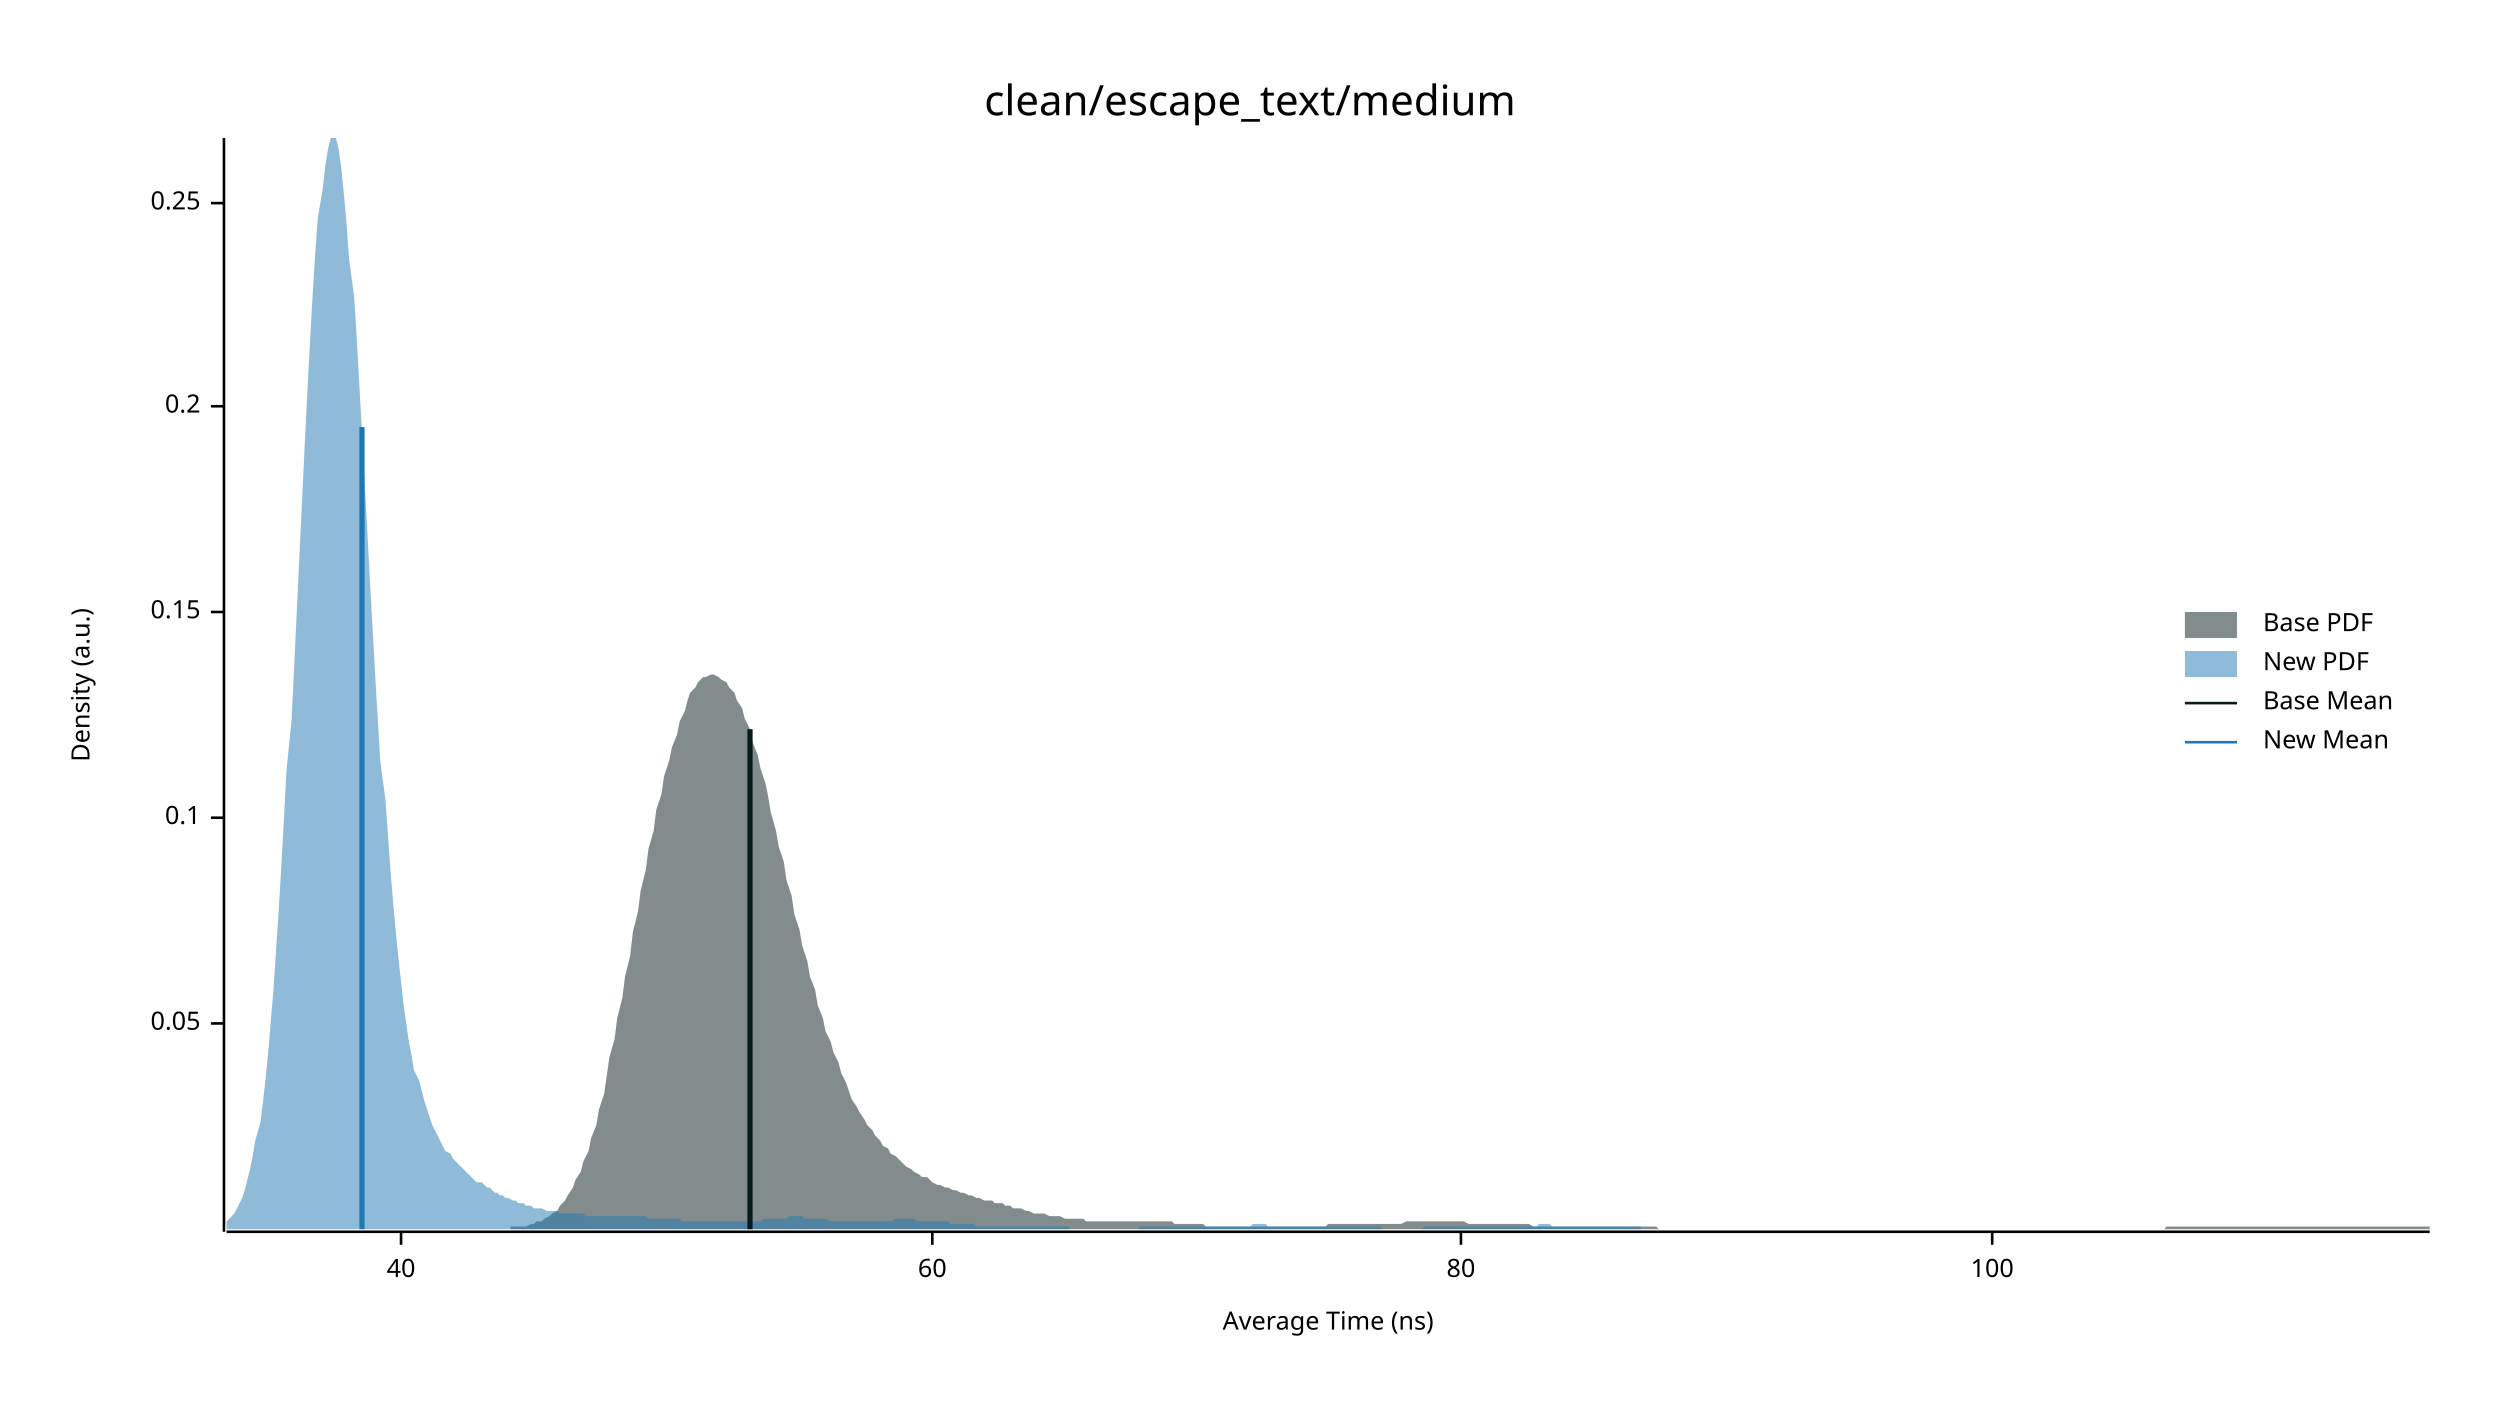
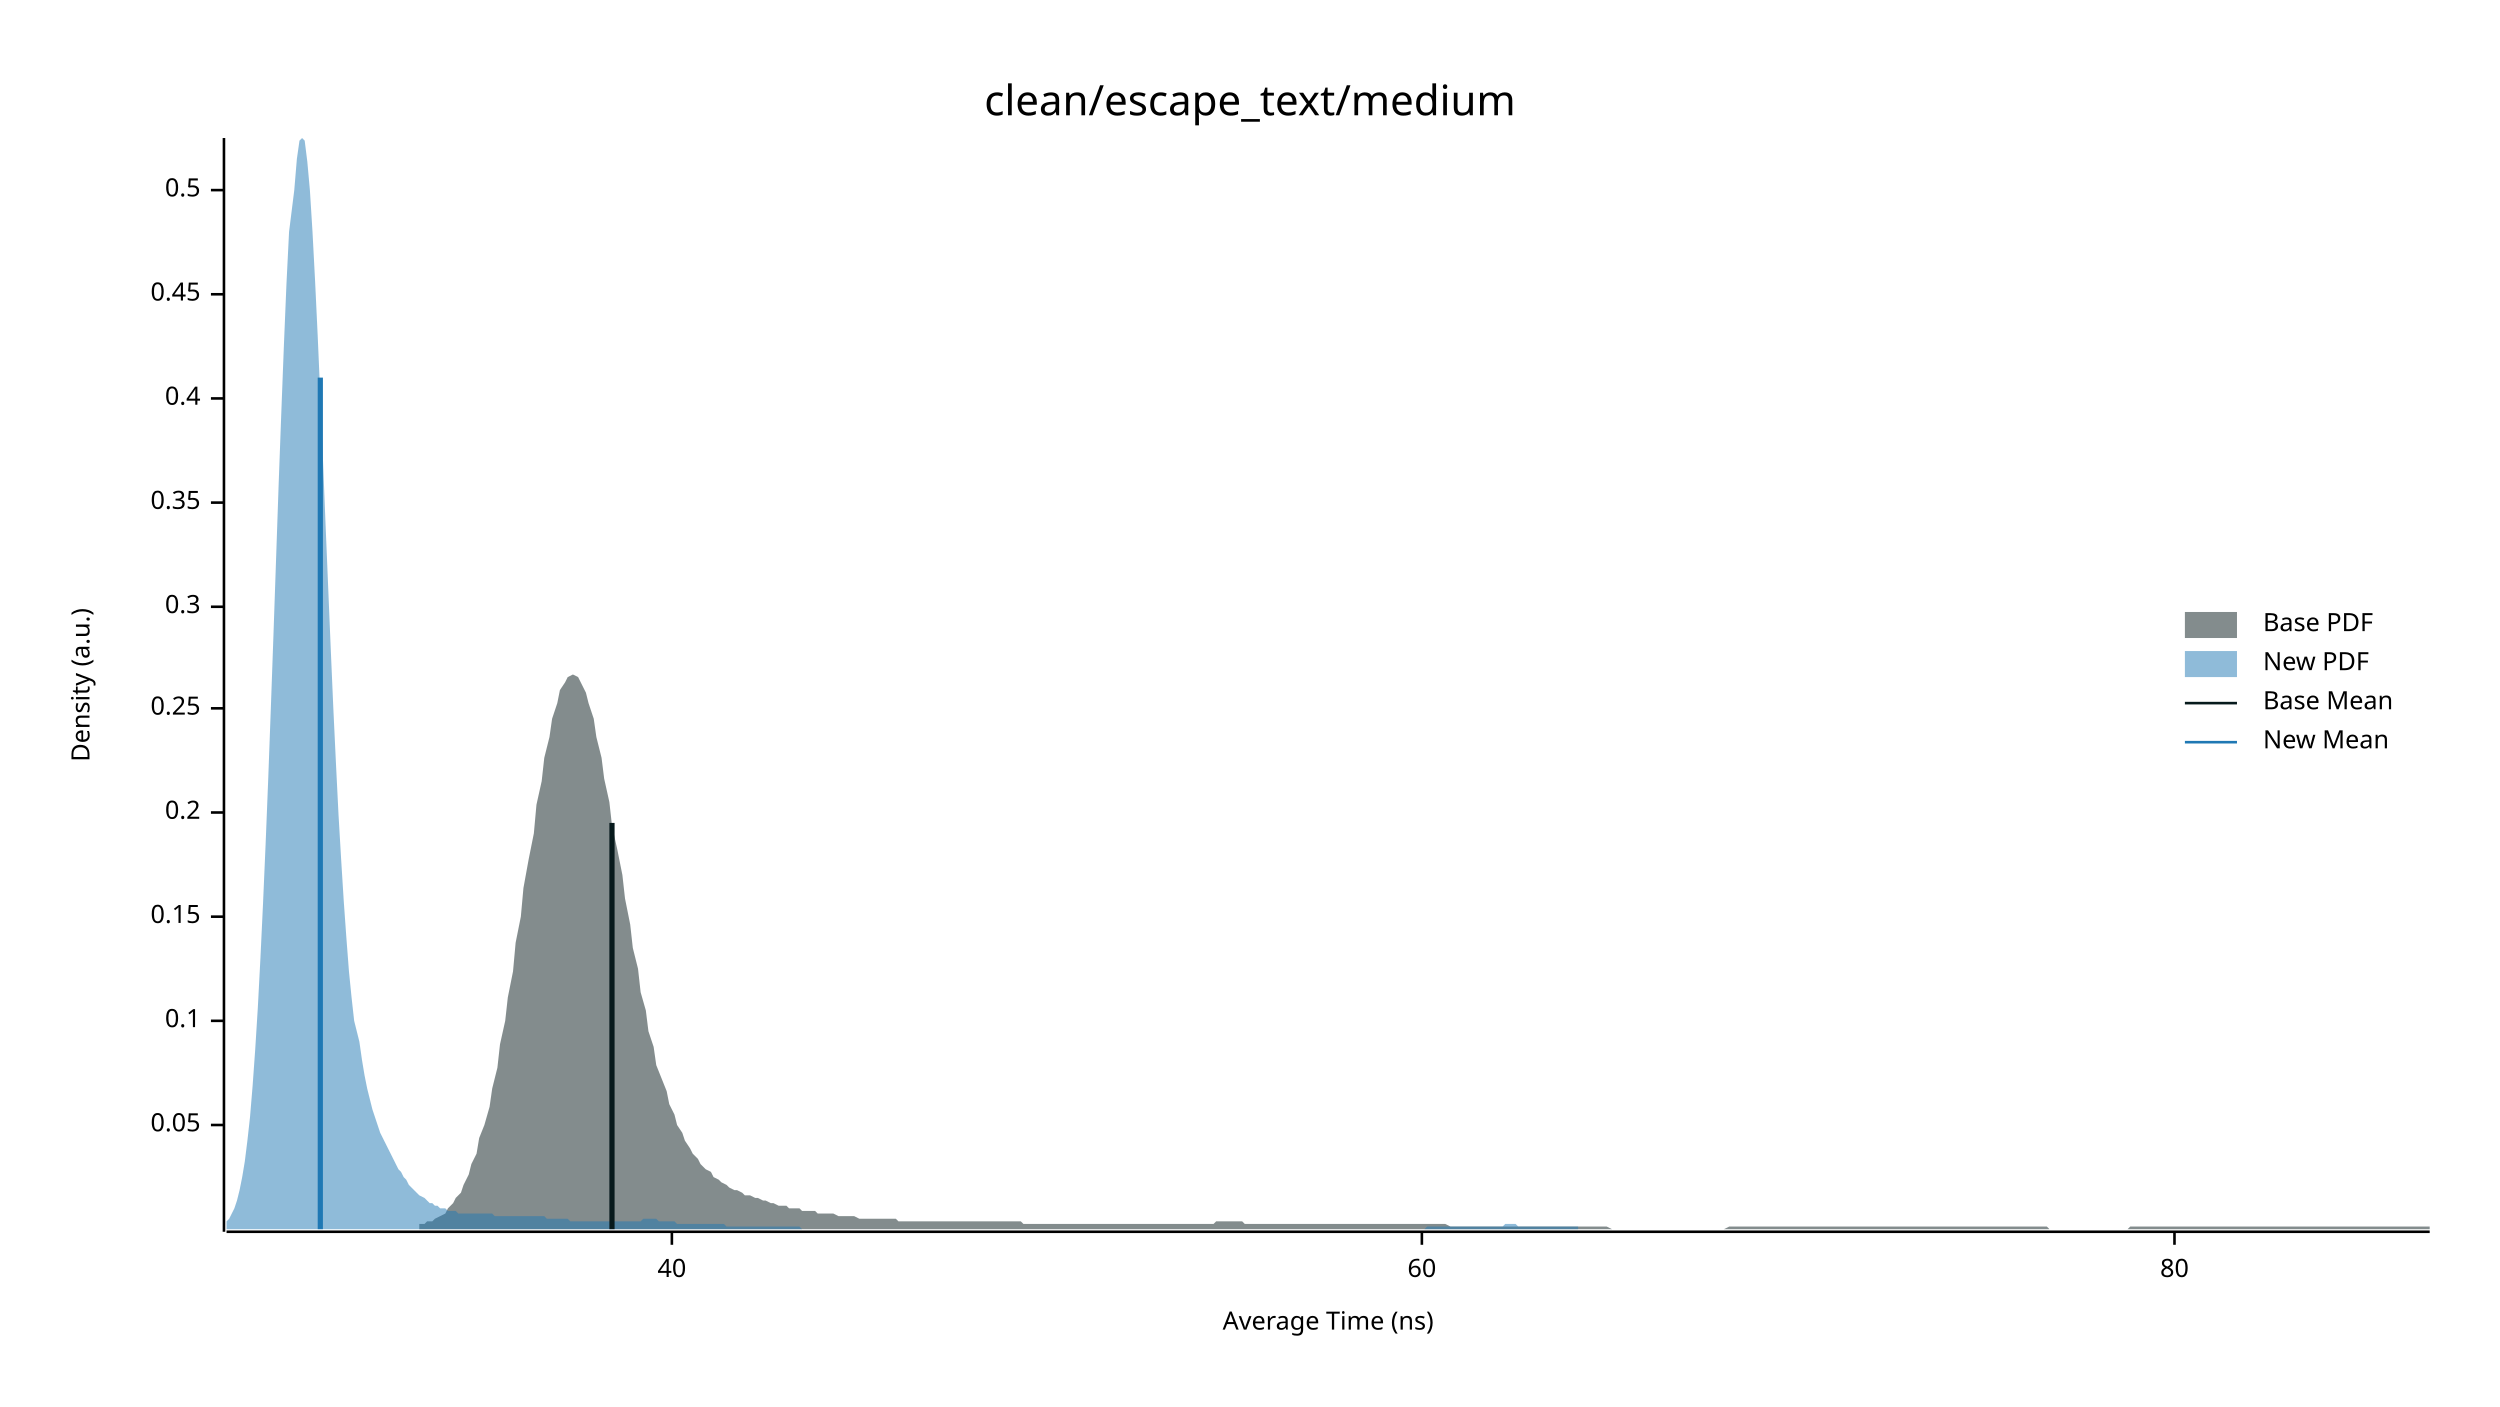
<svg xmlns="http://www.w3.org/2000/svg" width="960" height="540" viewBox="0 0 960 540">
  <text x="480" y="32" dy="0.76em" text-anchor="middle" font-family="sans-serif" font-size="16.129" opacity="1" fill="#000000">
clean/escape_text/medium
</text>
  <text x="27" y="263" dy="0.76em" text-anchor="middle" font-family="sans-serif" font-size="9.677" opacity="1" fill="#000000" transform="rotate(270, 27, 263)">
Density (a.u.)
</text>
  <text x="510" y="513" dy="-0.5ex" text-anchor="middle" font-family="sans-serif" font-size="9.677" opacity="1" fill="#000000">
Average Time (ns)
</text>
  <polyline fill="none" opacity="1" stroke="#000000" stroke-width="1" points="86,53 86,473 " />
-   <text x="77" y="393" dy="0.5ex" text-anchor="end" font-family="sans-serif" font-size="9.677" opacity="1" fill="#000000">
+   <text x="77" y="432" dy="0.5ex" text-anchor="end" font-family="sans-serif" font-size="9.677" opacity="1" fill="#000000">
0.05
</text>
-   <polyline fill="none" opacity="1" stroke="#000000" stroke-width="1" points="81,393 86,393 " />
-   <text x="77" y="314" dy="0.5ex" text-anchor="end" font-family="sans-serif" font-size="9.677" opacity="1" fill="#000000">
+   <polyline fill="none" opacity="1" stroke="#000000" stroke-width="1" points="81,432 86,432 " />
+   <text x="77" y="392" dy="0.5ex" text-anchor="end" font-family="sans-serif" font-size="9.677" opacity="1" fill="#000000">
0.1
</text>
-   <polyline fill="none" opacity="1" stroke="#000000" stroke-width="1" points="81,314 86,314 " />
-   <text x="77" y="235" dy="0.5ex" text-anchor="end" font-family="sans-serif" font-size="9.677" opacity="1" fill="#000000">
+   <polyline fill="none" opacity="1" stroke="#000000" stroke-width="1" points="81,392 86,392 " />
+   <text x="77" y="352" dy="0.5ex" text-anchor="end" font-family="sans-serif" font-size="9.677" opacity="1" fill="#000000">
0.15
</text>
-   <polyline fill="none" opacity="1" stroke="#000000" stroke-width="1" points="81,235 86,235 " />
-   <text x="77" y="156" dy="0.5ex" text-anchor="end" font-family="sans-serif" font-size="9.677" opacity="1" fill="#000000">
+   <polyline fill="none" opacity="1" stroke="#000000" stroke-width="1" points="81,352 86,352 " />
+   <text x="77" y="312" dy="0.5ex" text-anchor="end" font-family="sans-serif" font-size="9.677" opacity="1" fill="#000000">
0.2
</text>
-   <polyline fill="none" opacity="1" stroke="#000000" stroke-width="1" points="81,156 86,156 " />
-   <text x="77" y="78" dy="0.5ex" text-anchor="end" font-family="sans-serif" font-size="9.677" opacity="1" fill="#000000">
+   <polyline fill="none" opacity="1" stroke="#000000" stroke-width="1" points="81,312 86,312 " />
+   <text x="77" y="272" dy="0.5ex" text-anchor="end" font-family="sans-serif" font-size="9.677" opacity="1" fill="#000000">
0.25
</text>
-   <polyline fill="none" opacity="1" stroke="#000000" stroke-width="1" points="81,78 86,78 " />
+   <polyline fill="none" opacity="1" stroke="#000000" stroke-width="1" points="81,272 86,272 " />
+   <text x="77" y="233" dy="0.5ex" text-anchor="end" font-family="sans-serif" font-size="9.677" opacity="1" fill="#000000">
+ 0.3
+ </text>
+   <polyline fill="none" opacity="1" stroke="#000000" stroke-width="1" points="81,233 86,233 " />
+   <text x="77" y="193" dy="0.5ex" text-anchor="end" font-family="sans-serif" font-size="9.677" opacity="1" fill="#000000">
+ 0.35
+ </text>
+   <polyline fill="none" opacity="1" stroke="#000000" stroke-width="1" points="81,193 86,193 " />
+   <text x="77" y="153" dy="0.5ex" text-anchor="end" font-family="sans-serif" font-size="9.677" opacity="1" fill="#000000">
+ 0.4
+ </text>
+   <polyline fill="none" opacity="1" stroke="#000000" stroke-width="1" points="81,153 86,153 " />
+   <text x="77" y="113" dy="0.5ex" text-anchor="end" font-family="sans-serif" font-size="9.677" opacity="1" fill="#000000">
+ 0.45
+ </text>
+   <polyline fill="none" opacity="1" stroke="#000000" stroke-width="1" points="81,113 86,113 " />
+   <text x="77" y="73" dy="0.5ex" text-anchor="end" font-family="sans-serif" font-size="9.677" opacity="1" fill="#000000">
+ 0.5
+ </text>
+   <polyline fill="none" opacity="1" stroke="#000000" stroke-width="1" points="81,73 86,73 " />
  <polyline fill="none" opacity="1" stroke="#000000" stroke-width="1" points="87,473 933,473 " />
-   <text x="154" y="483" dy="0.76em" text-anchor="middle" font-family="sans-serif" font-size="9.677" opacity="1" fill="#000000">
+   <text x="258" y="483" dy="0.76em" text-anchor="middle" font-family="sans-serif" font-size="9.677" opacity="1" fill="#000000">
40
</text>
-   <polyline fill="none" opacity="1" stroke="#000000" stroke-width="1" points="154,473 154,478 " />
-   <text x="358" y="483" dy="0.76em" text-anchor="middle" font-family="sans-serif" font-size="9.677" opacity="1" fill="#000000">
+   <polyline fill="none" opacity="1" stroke="#000000" stroke-width="1" points="258,473 258,478 " />
+   <text x="546" y="483" dy="0.76em" text-anchor="middle" font-family="sans-serif" font-size="9.677" opacity="1" fill="#000000">
60
</text>
-   <polyline fill="none" opacity="1" stroke="#000000" stroke-width="1" points="358,473 358,478 " />
-   <text x="561" y="483" dy="0.76em" text-anchor="middle" font-family="sans-serif" font-size="9.677" opacity="1" fill="#000000">
+   <polyline fill="none" opacity="1" stroke="#000000" stroke-width="1" points="546,473 546,478 " />
+   <text x="835" y="483" dy="0.76em" text-anchor="middle" font-family="sans-serif" font-size="9.677" opacity="1" fill="#000000">
80
</text>
-   <polyline fill="none" opacity="1" stroke="#000000" stroke-width="1" points="561,473 561,478 " />
-   <text x="765" y="483" dy="0.76em" text-anchor="middle" font-family="sans-serif" font-size="9.677" opacity="1" fill="#000000">
- 100
- </text>
-   <polyline fill="none" opacity="1" stroke="#000000" stroke-width="1" points="765,473 765,478 " />
-   <polygon opacity="0.5" fill="#071A1C" points="196,471 198,471 199,471 201,471 202,471 204,470 205,470 206,469 208,469 209,468 211,467 212,466 214,465 215,463 217,461 218,459 220,456 221,453 223,450 224,446 226,442 227,437 229,432 230,426 232,420 233,413 234,406 236,399 237,391 239,383 240,375 242,367 243,358 245,350 246,342 248,334 249,326 251,319 252,311 254,305 255,298 257,292 258,287 260,282 261,277 263,273 264,269 265,266 267,264 268,262 270,260 271,260 273,259 274,259 276,260 277,261 279,262 280,264 282,266 283,269 285,272 286,276 288,280 289,285 291,290 292,295 294,301 295,306 296,312 298,319 299,325 301,331 302,338 304,344 305,351 307,357 308,363 310,369 311,375 313,380 314,386 316,391 317,396 319,400 320,404 322,408 323,412 325,416 326,419 327,422 329,425 330,427 332,430 333,432 335,434 336,436 338,438 339,440 341,441 342,443 344,444 345,445 347,447 348,448 350,449 351,450 353,451 354,452 356,452 357,453 358,454 360,455 361,455 363,456 364,456 366,457 367,457 369,458 370,458 372,459 373,459 375,460 376,460 378,461 379,461 381,461 382,462 384,462 385,462 386,463 388,463 389,464 391,464 392,464 394,465 395,465 397,466 398,466 400,466 401,466 403,467 404,467 406,467 407,467 409,468 410,468 412,468 413,468 415,468 416,468 417,469 419,469 420,469 422,469 423,469 425,469 426,469 428,469 429,469 431,469 432,469 434,469 435,469 437,469 438,469 440,469 441,469 443,469 444,469 446,469 447,469 448,469 450,469 451,470 453,470 454,470 456,470 457,470 459,470 460,470 462,470 463,471 465,471 466,471 468,471 469,471 471,471 472,471 474,471 475,471 477,471 478,471 479,471 481,471 482,471 484,471 485,471 487,471 488,471 490,471 491,471 493,471 494,471 496,471 497,471 499,471 500,471 502,471 503,471 505,471 506,471 508,471 509,471 510,470 512,470 513,470 515,470 516,470 518,470 519,470 521,470 522,470 524,470 525,470 527,470 528,470 530,470 531,470 533,470 534,470 536,470 537,470 538,470 540,469 541,469 543,469 544,469 546,469 547,469 549,469 550,469 552,469 553,469 555,469 556,469 558,469 559,469 561,469 562,469 564,470 565,470 567,470 568,470 569,470 571,470 572,470 574,470 575,470 577,470 578,470 580,470 581,470 583,470 584,470 586,470 587,470 589,471 590,471 592,471 593,471 595,471 596,471 598,471 599,471 600,471 602,471 603,471 605,471 606,471 608,471 609,471 611,471 612,471 614,471 615,471 617,471 618,471 620,471 621,471 623,471 624,471 626,471 627,471 629,471 630,471 631,471 633,471 634,471 636,471 637,472 639,472 640,472 642,472 643,472 645,472 646,472 648,472 649,472 651,472 652,472 654,472 655,472 657,472 658,472 659,472 661,472 662,472 664,472 665,472 667,472 668,472 670,472 671,472 673,472 674,472 676,472 677,472 679,472 680,472 682,472 683,472 685,472 686,472 688,472 689,472 690,472 692,472 693,472 695,472 696,472 698,472 699,472 701,472 702,472 704,472 705,472 707,472 708,472 710,472 711,472 713,472 714,472 716,472 717,472 719,472 720,472 721,472 723,472 724,472 726,472 727,472 729,472 730,472 732,472 733,472 735,472 736,472 738,472 739,472 741,472 742,472 744,472 745,472 747,472 748,472 750,472 751,472 752,472 754,472 755,472 757,472 758,472 760,472 761,472 763,472 764,472 766,472 767,472 769,472 770,472 772,472 773,472 775,472 776,472 778,472 779,472 781,472 782,472 783,472 785,472 786,472 788,472 789,472 791,472 792,472 794,472 795,472 797,472 798,472 800,472 801,472 803,472 804,472 806,472 807,472 809,472 810,472 811,472 813,472 814,472 816,472 817,472 819,472 820,472 822,472 823,472 825,472 826,472 828,472 829,472 831,472 832,471 834,471 835,471 837,471 838,471 840,471 841,471 842,471 844,471 845,471 847,471 848,471 850,471 851,471 853,471 854,471 856,471 857,471 859,471 860,471 862,471 863,471 865,471 866,471 868,471 869,471 871,471 872,471 873,471 875,471 876,471 878,471 879,471 881,471 882,471 884,471 885,471 887,471 888,471 890,471 891,471 893,471 894,471 896,471 897,471 899,471 900,471 902,471 903,471 904,471 906,471 907,471 909,471 910,471 912,471 913,471 915,471 916,471 918,471 919,471 921,471 922,471 924,471 925,471 927,471 928,471 930,471 931,471 933,471 933,472 196,472 " />
-   <polygon opacity="0.5" fill="#1F78B4" points="87,469 88,468 89,467 90,466 91,464 92,462 93,460 94,457 95,453 96,449 97,444 98,438 100,431 101,423 102,414 103,404 104,392 105,380 106,365 107,350 108,333 109,315 110,296 112,276 113,255 114,234 115,213 116,192 117,171 118,151 119,132 120,114 121,98 122,84 124,72 125,63 126,57 127,53 128,53 129,53 130,57 131,64 132,74 133,85 134,99 136,114 137,130 138,148 139,166 140,185 141,203 142,222 143,240 144,258 145,275 146,292 148,307 149,321 150,335 151,347 152,358 153,368 154,377 155,386 156,393 157,400 158,405 159,411 161,415 162,419 163,423 164,426 165,429 166,432 167,434 168,436 169,438 170,440 171,442 173,443 174,445 175,446 176,447 177,448 178,449 179,450 180,451 181,452 182,453 183,454 185,454 186,455 187,456 188,456 189,457 190,458 191,458 192,459 193,459 194,460 195,460 197,461 198,461 199,462 200,462 201,462 202,463 203,463 204,463 205,464 206,464 207,464 208,464 210,465 211,465 212,465 213,465 214,465 215,466 216,466 217,466 218,466 219,466 220,466 222,466 223,466 224,466 225,467 226,467 227,467 228,467 229,467 230,467 231,467 232,467 234,467 235,467 236,467 237,467 238,467 239,467 240,467 241,467 242,467 243,467 244,467 246,467 247,467 248,467 249,468 250,468 251,468 252,468 253,468 254,468 255,468 256,468 258,468 259,468 260,468 261,468 262,469 263,469 264,469 265,469 266,469 267,469 268,469 269,469 271,469 272,469 273,469 274,469 275,469 276,469 277,469 278,469 279,469 280,469 281,469 283,469 284,469 285,469 286,469 287,469 288,469 289,469 290,469 291,469 292,469 293,468 295,468 296,468 297,468 298,468 299,468 300,468 301,468 302,468 303,467 304,467 305,467 307,467 308,467 309,468 310,468 311,468 312,468 313,468 314,468 315,468 316,468 317,468 319,469 320,469 321,469 322,469 323,469 324,469 325,469 326,469 327,469 328,469 329,469 330,469 332,469 333,469 334,469 335,469 336,469 337,469 338,469 339,469 340,469 341,469 342,469 344,468 345,468 346,468 347,468 348,468 349,468 350,468 351,468 352,469 353,469 354,469 356,469 357,469 358,469 359,469 360,469 361,469 362,469 363,469 364,469 365,470 366,470 368,470 369,470 370,470 371,470 372,470 373,470 374,470 375,471 376,471 377,471 378,471 380,471 381,471 382,471 383,471 384,471 385,471 386,471 387,471 388,471 389,471 390,471 391,471 393,471 394,471 395,471 396,471 397,471 398,471 399,471 400,471 401,471 402,471 403,471 405,471 406,471 407,471 408,471 409,471 410,471 411,472 412,472 413,472 414,472 415,472 417,472 418,472 419,472 420,472 421,472 422,472 423,472 424,472 425,472 426,472 427,472 429,472 430,472 431,472 432,472 433,472 434,472 435,472 436,472 437,472 438,471 439,471 441,471 442,471 443,471 444,471 445,471 446,471 447,471 448,471 449,471 450,471 451,471 452,471 454,471 455,471 456,471 457,471 458,471 459,471 460,471 461,471 462,471 463,471 464,471 466,471 467,471 468,471 469,471 470,471 471,471 472,471 473,471 474,471 475,471 476,471 478,471 479,471 480,471 481,470 482,470 483,470 484,470 485,470 486,470 487,471 488,471 490,471 491,471 492,471 493,471 494,471 495,471 496,471 497,471 498,471 499,471 500,471 502,471 503,471 504,471 505,471 506,471 507,471 508,471 509,471 510,471 511,471 512,471 513,471 515,471 516,471 517,471 518,471 519,471 520,471 521,471 522,471 523,471 524,471 525,471 527,471 528,471 529,471 530,471 531,472 532,472 533,472 534,472 535,472 536,472 537,472 539,472 540,472 541,472 542,472 543,472 544,472 545,472 546,472 547,471 548,471 549,471 551,471 552,471 553,471 554,471 555,471 556,471 557,471 558,471 559,471 560,471 561,471 563,471 564,471 565,471 566,471 567,471 568,471 569,471 570,471 571,471 572,471 573,471 574,471 576,471 577,471 578,471 579,471 580,471 581,471 582,471 583,471 584,471 585,471 586,471 588,471 589,471 590,471 591,470 592,470 593,470 594,470 595,470 596,471 597,471 598,471 600,471 601,471 602,471 603,471 604,471 605,471 606,471 607,471 608,471 609,471 610,471 612,471 613,471 614,471 615,471 616,471 617,471 618,471 619,471 620,471 621,471 622,471 624,471 625,471 626,471 627,471 628,471 629,471 630,471 630,472 87,472 " />
-   <polyline fill="none" opacity="1" stroke="#071A1C" stroke-width="2" points="288,472 288,280 " />
-   <polyline fill="none" opacity="1" stroke="#1F78B4" stroke-width="2" points="139,472 139,164 " />
+   <polyline fill="none" opacity="1" stroke="#000000" stroke-width="1" points="835,473 835,478 " />
+   <polygon opacity="0.5" fill="#071A1C" points="161,470 163,470 164,469 166,469 167,468 169,467 171,466 172,464 174,462 175,460 177,458 178,455 180,451 181,447 183,443 184,437 186,432 188,425 189,418 191,410 192,401 194,392 195,383 197,373 198,362 200,352 201,341 203,330 205,320 206,309 208,300 209,291 211,283 212,276 214,270 215,265 217,262 218,260 220,259 222,260 223,262 225,266 226,270 228,276 229,283 231,291 232,299 234,308 235,317 237,326 239,336 240,345 242,355 243,364 245,372 246,381 248,388 249,396 251,402 252,409 254,414 256,419 257,424 259,428 260,432 262,435 263,438 265,441 266,443 268,445 269,447 271,449 273,450 274,452 276,453 277,454 279,455 280,456 282,457 283,457 285,458 286,459 288,459 290,460 291,460 293,461 294,461 296,462 297,462 299,463 300,463 302,463 303,464 305,464 307,464 308,465 310,465 311,465 313,465 314,466 316,466 317,466 319,466 320,466 322,467 324,467 325,467 327,467 328,467 330,468 331,468 333,468 334,468 336,468 337,468 339,468 341,468 342,468 344,468 345,469 347,469 348,469 350,469 351,469 353,469 354,469 356,469 358,469 359,469 361,469 362,469 364,469 365,469 367,469 368,469 370,469 371,469 373,469 375,469 376,469 378,469 379,469 381,469 382,469 384,469 385,469 387,469 388,469 390,469 392,469 393,470 395,470 396,470 398,470 399,470 401,470 402,470 404,470 405,470 407,470 409,470 410,470 412,470 413,470 415,470 416,470 418,470 419,470 421,470 422,470 424,470 426,470 427,470 429,470 430,470 432,470 433,470 435,470 436,470 438,470 439,470 441,470 443,470 444,470 446,470 447,470 449,470 450,470 452,470 453,470 455,470 456,470 458,470 460,470 461,470 463,470 464,470 466,470 467,469 469,469 470,469 472,469 473,469 475,469 477,469 478,470 480,470 481,470 483,470 484,470 486,470 487,470 489,470 490,470 492,470 494,470 495,470 497,470 498,470 500,470 501,470 503,470 504,470 506,470 507,470 509,470 511,470 512,470 514,470 515,470 517,470 518,470 520,470 521,470 523,470 524,470 526,470 528,470 529,470 531,470 532,470 534,470 535,470 537,470 538,470 540,470 541,470 543,470 545,470 546,470 548,470 549,470 551,470 552,470 554,470 555,470 557,471 558,471 560,471 562,471 563,471 565,471 566,471 568,471 569,471 571,471 572,471 574,471 575,471 577,471 579,471 580,471 582,471 583,471 585,471 586,471 588,471 589,471 591,471 592,471 594,471 596,471 597,471 599,471 600,471 602,471 603,471 605,471 606,471 608,471 609,471 611,471 613,471 614,471 616,471 617,471 619,472 620,472 622,472 623,472 625,472 626,472 628,472 630,472 631,472 633,472 634,472 636,472 637,472 639,472 640,472 642,472 643,472 645,472 647,472 648,472 650,472 651,472 653,472 654,472 656,472 657,472 659,472 660,472 662,472 664,471 665,471 667,471 668,471 670,471 671,471 673,471 674,471 676,471 677,471 679,471 681,471 682,471 684,471 685,471 687,471 688,471 690,471 691,471 693,471 694,471 696,471 698,471 699,471 701,471 702,471 704,471 705,471 707,471 708,471 710,471 711,471 713,471 715,471 716,471 718,471 719,471 721,471 722,471 724,471 725,471 727,471 728,471 730,471 732,471 733,471 735,471 736,471 738,471 739,471 741,471 742,471 744,471 745,471 747,471 749,471 750,471 752,471 753,471 755,471 756,471 758,471 759,471 761,471 762,471 764,471 766,471 767,471 769,471 770,471 772,471 773,471 775,471 776,471 778,471 779,471 781,471 783,471 784,471 786,471 787,472 789,472 790,472 792,472 793,472 795,472 796,472 798,472 800,472 801,472 803,472 804,472 806,472 807,472 809,472 810,472 812,472 813,472 815,472 817,472 818,471 820,471 821,471 823,471 824,471 826,471 827,471 829,471 830,471 832,471 834,471 835,471 837,471 838,471 840,471 841,471 843,471 844,471 846,471 847,471 849,471 851,471 852,471 854,471 855,471 857,471 858,471 860,471 861,471 863,471 864,471 866,471 868,471 869,471 871,471 872,471 874,471 875,471 877,471 878,471 880,471 881,471 883,471 885,471 886,471 888,471 889,471 891,471 892,471 894,471 895,471 897,471 898,471 900,471 902,471 903,471 905,471 906,471 908,471 909,471 911,471 912,471 914,471 915,471 917,471 919,471 920,471 922,471 923,471 925,471 926,471 928,471 929,471 931,471 933,471 933,472 161,472 " />
+   <polygon opacity="0.5" fill="#1F78B4" points="87,469 88,468 89,466 90,464 91,461 92,457 93,452 94,446 95,438 96,429 97,417 98,403 99,387 100,368 101,347 102,324 103,299 104,272 105,244 106,215 107,186 108,159 109,133 110,109 111,89 113,73 114,61 115,54 116,53 117,54 118,62 119,73 120,89 121,108 122,129 123,152 124,176 125,201 126,225 127,249 128,272 129,293 130,313 131,330 132,346 133,360 134,373 135,383 136,392 138,400 139,407 140,413 141,418 142,422 143,426 144,429 145,432 146,435 147,437 148,439 149,441 150,443 151,445 152,447 153,449 154,450 155,452 156,453 157,455 158,456 159,457 160,458 161,459 163,460 164,461 165,462 166,462 167,463 168,463 169,464 170,464 171,464 172,465 173,465 174,465 175,465 176,466 177,466 178,466 179,466 180,466 181,466 182,466 183,466 184,466 185,466 186,466 188,466 189,466 190,467 191,467 192,467 193,467 194,467 195,467 196,467 197,467 198,467 199,467 200,467 201,467 202,467 203,467 204,467 205,467 206,467 207,467 208,467 209,467 210,468 211,468 213,468 214,468 215,468 216,468 217,468 218,468 219,469 220,469 221,469 222,469 223,469 224,469 225,469 226,469 227,469 228,469 229,469 230,469 231,469 232,469 233,469 234,469 235,469 236,469 238,469 239,469 240,469 241,469 242,469 243,469 244,469 245,469 246,469 247,468 248,468 249,468 250,468 251,468 252,468 253,469 254,469 255,469 256,469 257,469 258,469 259,469 260,470 261,470 262,470 264,470 265,470 266,470 267,470 268,470 269,470 270,470 271,470 272,470 273,470 274,470 275,470 276,470 277,470 278,470 279,471 280,471 281,471 282,471 283,471 284,471 285,471 286,471 287,471 289,471 290,471 291,471 292,471 293,471 294,471 295,471 296,471 297,471 298,471 299,471 300,471 301,471 302,471 303,471 304,471 305,471 306,471 307,471 308,472 309,472 310,472 311,472 312,472 314,472 315,472 316,472 317,472 318,472 319,472 320,472 321,472 322,472 323,472 324,472 325,472 326,472 327,472 328,472 329,472 330,472 331,472 332,472 333,472 334,472 335,472 336,472 337,472 339,472 340,472 341,472 342,472 343,472 344,472 345,472 346,472 347,472 348,472 349,472 350,472 351,472 352,472 353,472 354,472 355,472 356,472 357,472 358,472 359,472 360,472 361,472 362,472 364,472 365,472 366,472 367,472 368,472 369,472 370,472 371,472 372,472 373,472 374,472 375,472 376,472 377,472 378,472 379,472 380,472 381,472 382,472 383,472 384,472 385,472 386,472 387,472 389,472 390,472 391,472 392,472 393,472 394,472 395,472 396,472 397,472 398,472 399,472 400,472 401,472 402,472 403,472 404,472 405,472 406,472 407,472 408,472 409,472 410,472 411,472 412,472 414,472 415,472 416,472 417,472 418,472 419,472 420,472 421,472 422,472 423,472 424,472 425,472 426,472 427,472 428,472 429,472 430,472 431,472 432,472 433,472 434,472 435,472 436,472 437,472 438,472 440,472 441,472 442,472 443,472 444,472 445,472 446,472 447,472 448,472 449,472 450,472 451,472 452,472 453,472 454,472 455,472 456,472 457,472 458,472 459,472 460,472 461,472 462,472 463,472 465,472 466,472 467,472 468,472 469,472 470,472 471,472 472,472 473,472 474,472 475,472 476,472 477,472 478,472 479,472 480,472 481,472 482,472 483,472 484,472 485,472 486,472 487,472 488,472 490,472 491,472 492,472 493,472 494,472 495,472 496,472 497,472 498,472 499,472 500,472 501,472 502,472 503,472 504,472 505,472 506,472 507,472 508,472 509,472 510,472 511,472 512,472 513,472 515,472 516,472 517,472 518,472 519,472 520,472 521,472 522,472 523,472 524,472 525,472 526,472 527,472 528,472 529,472 530,472 531,472 532,472 533,472 534,472 535,472 536,472 537,472 538,472 540,472 541,472 542,472 543,472 544,472 545,472 546,472 547,472 548,471 549,471 550,471 551,471 552,471 553,471 554,471 555,471 556,471 557,471 558,471 559,471 560,471 561,471 562,471 563,471 565,471 566,471 567,471 568,471 569,471 570,471 571,471 572,471 573,471 574,471 575,471 576,471 577,471 578,470 579,470 580,470 581,470 582,470 583,471 584,471 585,471 586,471 587,471 588,471 590,471 591,471 592,471 593,471 594,471 595,471 596,471 597,471 598,471 599,471 600,471 601,471 602,471 603,471 604,471 605,471 606,471 606,472 87,472 " />
+   <polyline fill="none" opacity="1" stroke="#071A1C" stroke-width="2" points="235,472 235,316 " />
+   <polyline fill="none" opacity="1" stroke="#1F78B4" stroke-width="2" points="123,472 123,145 " />
  <text x="869" y="235" dy="0.76em" text-anchor="start" font-family="sans-serif" font-size="9.677" opacity="1" fill="#000000">
Base PDF
</text>
  <text x="869" y="250" dy="0.76em" text-anchor="start" font-family="sans-serif" font-size="9.677" opacity="1" fill="#000000">
New PDF
</text>
  <text x="869" y="265" dy="0.76em" text-anchor="start" font-family="sans-serif" font-size="9.677" opacity="1" fill="#000000">
Base Mean
</text>
  <text x="869" y="280" dy="0.76em" text-anchor="start" font-family="sans-serif" font-size="9.677" opacity="1" fill="#000000">
New Mean
</text>
  <rect x="839" y="235" width="20" height="10" opacity="0.5" fill="#071A1C" stroke="none" />
  <rect x="839" y="250" width="20" height="10" opacity="0.5" fill="#1F78B4" stroke="none" />
  <polyline fill="none" opacity="1" stroke="#071A1C" stroke-width="1" points="839,270 859,270 " />
  <polyline fill="none" opacity="1" stroke="#1F78B4" stroke-width="1" points="839,285 859,285 " />
</svg>
